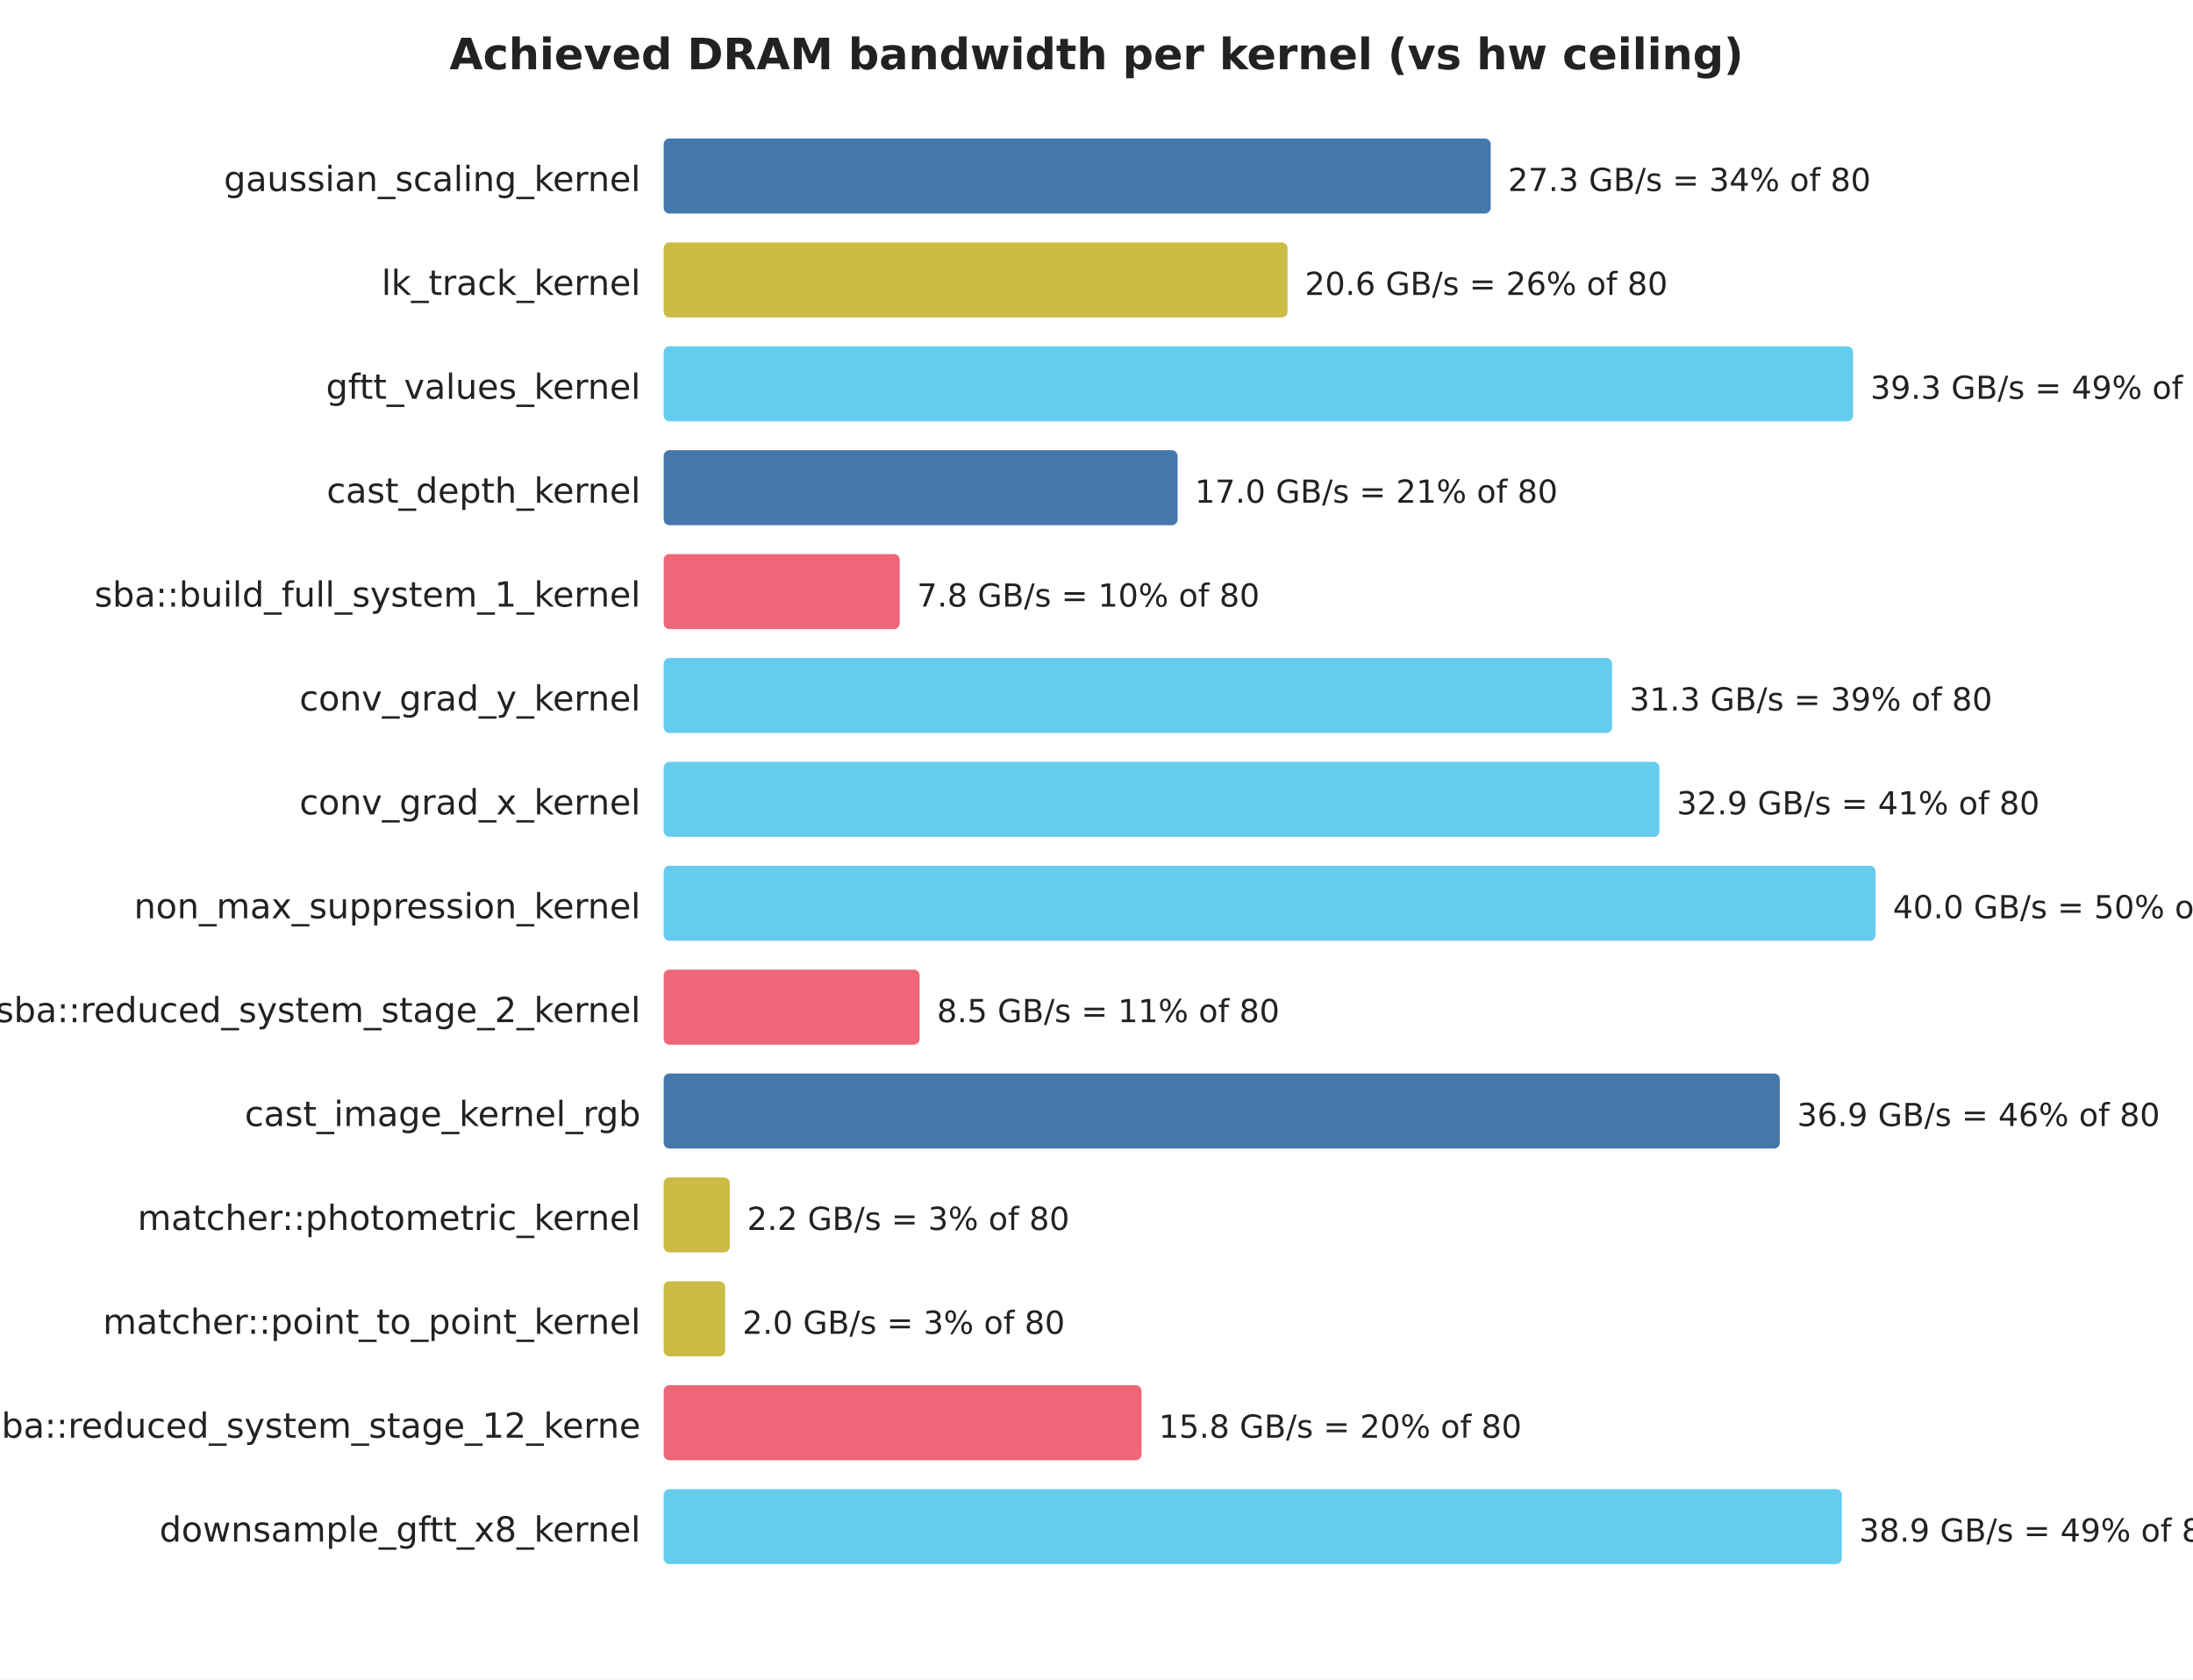
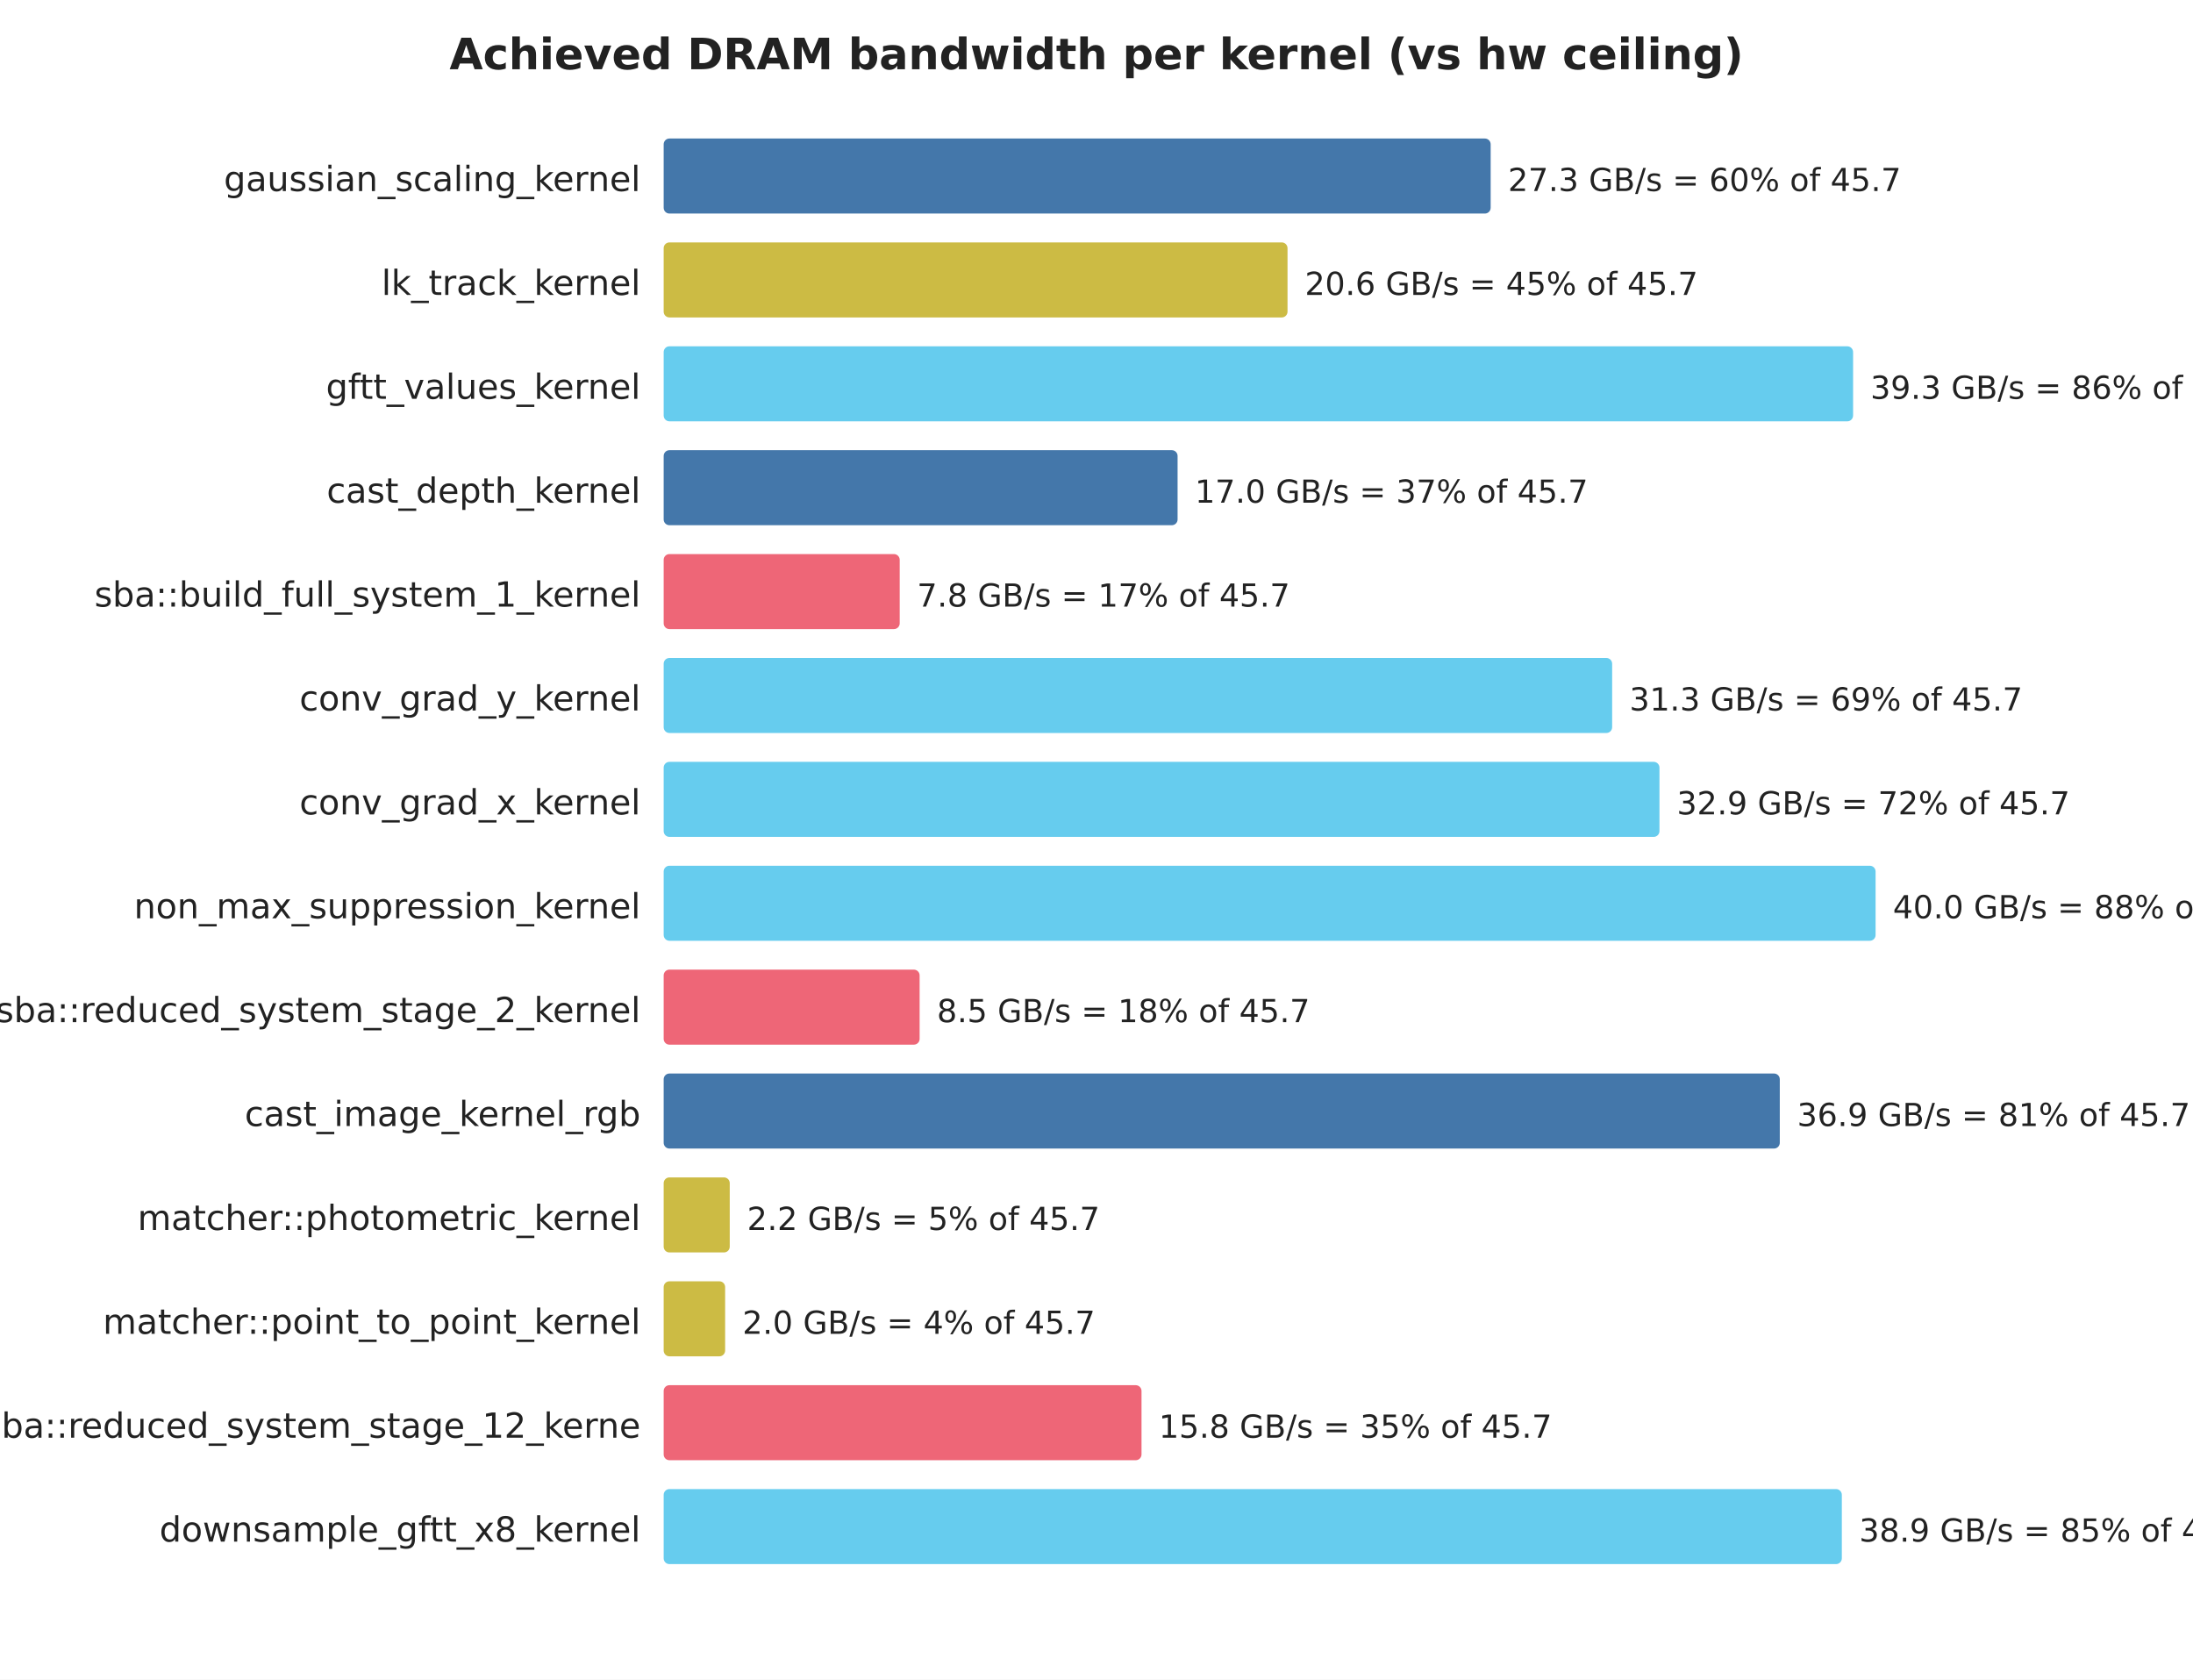
<svg xmlns="http://www.w3.org/2000/svg" viewBox="0 0 760 582" width="760" height="582">
  <rect width="760" height="582" fill="white" />
  <text x="380.0" y="24.0" font-size="15" fill="#222" text-anchor="middle" font-family="DejaVu Sans, Helvetica, Arial, sans-serif" font-weight="bold">Achieved DRAM bandwidth per kernel (vs hw ceiling)</text>
  <text x="222.0" y="66.2" font-size="12" fill="#222" text-anchor="end" font-family="DejaVu Sans, Helvetica, Arial, sans-serif">gaussian_scaling_kernel</text>
  <rect x="230" y="48" width="286.6" height="26" fill="#4477aa" rx="2" />
-   <text x="522.6" y="66.2" font-size="11" fill="#222" text-anchor="start" font-family="DejaVu Sans, Helvetica, Arial, sans-serif">27.3 GB/s = 34% of 80</text>
+   <text x="522.6" y="66.2" font-size="11" fill="#222" text-anchor="start" font-family="DejaVu Sans, Helvetica, Arial, sans-serif">27.3 GB/s = 60% of 45.7</text>
  <text x="222.0" y="102.2" font-size="12" fill="#222" text-anchor="end" font-family="DejaVu Sans, Helvetica, Arial, sans-serif">lk_track_kernel</text>
  <rect x="230" y="84" width="216.2" height="26" fill="#ccbb44" rx="2" />
-   <text x="452.2" y="102.2" font-size="11" fill="#222" text-anchor="start" font-family="DejaVu Sans, Helvetica, Arial, sans-serif">20.6 GB/s = 26% of 80</text>
+   <text x="452.2" y="102.2" font-size="11" fill="#222" text-anchor="start" font-family="DejaVu Sans, Helvetica, Arial, sans-serif">20.6 GB/s = 45% of 45.7</text>
  <text x="222.0" y="138.2" font-size="12" fill="#222" text-anchor="end" font-family="DejaVu Sans, Helvetica, Arial, sans-serif">gftt_values_kernel</text>
  <rect x="230" y="120" width="412.2" height="26" fill="#66ccee" rx="2" />
-   <text x="648.2" y="138.2" font-size="11" fill="#222" text-anchor="start" font-family="DejaVu Sans, Helvetica, Arial, sans-serif">39.3 GB/s = 49% of 80</text>
+   <text x="648.2" y="138.2" font-size="11" fill="#222" text-anchor="start" font-family="DejaVu Sans, Helvetica, Arial, sans-serif">39.3 GB/s = 86% of 45.7</text>
  <text x="222.0" y="174.2" font-size="12" fill="#222" text-anchor="end" font-family="DejaVu Sans, Helvetica, Arial, sans-serif">cast_depth_kernel</text>
  <rect x="230" y="156" width="178.1" height="26" fill="#4477aa" rx="2" />
-   <text x="414.1" y="174.2" font-size="11" fill="#222" text-anchor="start" font-family="DejaVu Sans, Helvetica, Arial, sans-serif">17.0 GB/s = 21% of 80</text>
+   <text x="414.1" y="174.2" font-size="11" fill="#222" text-anchor="start" font-family="DejaVu Sans, Helvetica, Arial, sans-serif">17.0 GB/s = 37% of 45.7</text>
  <text x="222.0" y="210.2" font-size="12" fill="#222" text-anchor="end" font-family="DejaVu Sans, Helvetica, Arial, sans-serif">sba::build_full_system_1_kernel</text>
  <rect x="230" y="192" width="81.8" height="26" fill="#ee6677" rx="2" />
-   <text x="317.8" y="210.2" font-size="11" fill="#222" text-anchor="start" font-family="DejaVu Sans, Helvetica, Arial, sans-serif">7.8 GB/s = 10% of 80</text>
+   <text x="317.8" y="210.2" font-size="11" fill="#222" text-anchor="start" font-family="DejaVu Sans, Helvetica, Arial, sans-serif">7.8 GB/s = 17% of 45.7</text>
  <text x="222.0" y="246.2" font-size="12" fill="#222" text-anchor="end" font-family="DejaVu Sans, Helvetica, Arial, sans-serif">conv_grad_y_kernel</text>
  <rect x="230" y="228" width="328.7" height="26" fill="#66ccee" rx="2" />
-   <text x="564.7" y="246.2" font-size="11" fill="#222" text-anchor="start" font-family="DejaVu Sans, Helvetica, Arial, sans-serif">31.3 GB/s = 39% of 80</text>
+   <text x="564.7" y="246.2" font-size="11" fill="#222" text-anchor="start" font-family="DejaVu Sans, Helvetica, Arial, sans-serif">31.3 GB/s = 69% of 45.7</text>
  <text x="222.0" y="282.2" font-size="12" fill="#222" text-anchor="end" font-family="DejaVu Sans, Helvetica, Arial, sans-serif">conv_grad_x_kernel</text>
  <rect x="230" y="264" width="345.1" height="26" fill="#66ccee" rx="2" />
-   <text x="581.1" y="282.2" font-size="11" fill="#222" text-anchor="start" font-family="DejaVu Sans, Helvetica, Arial, sans-serif">32.9 GB/s = 41% of 80</text>
+   <text x="581.1" y="282.2" font-size="11" fill="#222" text-anchor="start" font-family="DejaVu Sans, Helvetica, Arial, sans-serif">32.9 GB/s = 72% of 45.7</text>
  <text x="222.0" y="318.2" font-size="12" fill="#222" text-anchor="end" font-family="DejaVu Sans, Helvetica, Arial, sans-serif">non_max_suppression_kernel</text>
  <rect x="230" y="300" width="420.0" height="26" fill="#66ccee" rx="2" />
-   <text x="656.0" y="318.2" font-size="11" fill="#222" text-anchor="start" font-family="DejaVu Sans, Helvetica, Arial, sans-serif">40.0 GB/s = 50% of 80</text>
+   <text x="656.0" y="318.2" font-size="11" fill="#222" text-anchor="start" font-family="DejaVu Sans, Helvetica, Arial, sans-serif">40.0 GB/s = 88% of 45.7</text>
  <text x="222.0" y="354.2" font-size="12" fill="#222" text-anchor="end" font-family="DejaVu Sans, Helvetica, Arial, sans-serif">sba::reduced_system_stage_2_kernel</text>
  <rect x="230" y="336" width="88.7" height="26" fill="#ee6677" rx="2" />
-   <text x="324.7" y="354.2" font-size="11" fill="#222" text-anchor="start" font-family="DejaVu Sans, Helvetica, Arial, sans-serif">8.5 GB/s = 11% of 80</text>
+   <text x="324.7" y="354.2" font-size="11" fill="#222" text-anchor="start" font-family="DejaVu Sans, Helvetica, Arial, sans-serif">8.5 GB/s = 18% of 45.7</text>
  <text x="222.0" y="390.2" font-size="12" fill="#222" text-anchor="end" font-family="DejaVu Sans, Helvetica, Arial, sans-serif">cast_image_kernel_rgb</text>
  <rect x="230" y="372" width="386.8" height="26" fill="#4477aa" rx="2" />
-   <text x="622.8" y="390.2" font-size="11" fill="#222" text-anchor="start" font-family="DejaVu Sans, Helvetica, Arial, sans-serif">36.9 GB/s = 46% of 80</text>
+   <text x="622.8" y="390.2" font-size="11" fill="#222" text-anchor="start" font-family="DejaVu Sans, Helvetica, Arial, sans-serif">36.9 GB/s = 81% of 45.7</text>
  <text x="222.0" y="426.2" font-size="12" fill="#222" text-anchor="end" font-family="DejaVu Sans, Helvetica, Arial, sans-serif">matcher::photometric_kernel</text>
  <rect x="230" y="408" width="22.9" height="26" fill="#ccbb44" rx="2" />
-   <text x="258.9" y="426.2" font-size="11" fill="#222" text-anchor="start" font-family="DejaVu Sans, Helvetica, Arial, sans-serif">2.2 GB/s = 3% of 80</text>
+   <text x="258.9" y="426.2" font-size="11" fill="#222" text-anchor="start" font-family="DejaVu Sans, Helvetica, Arial, sans-serif">2.2 GB/s = 5% of 45.7</text>
  <text x="222.0" y="462.2" font-size="12" fill="#222" text-anchor="end" font-family="DejaVu Sans, Helvetica, Arial, sans-serif">matcher::point_to_point_kernel</text>
  <rect x="230" y="444" width="21.3" height="26" fill="#ccbb44" rx="2" />
-   <text x="257.3" y="462.2" font-size="11" fill="#222" text-anchor="start" font-family="DejaVu Sans, Helvetica, Arial, sans-serif">2.0 GB/s = 3% of 80</text>
+   <text x="257.3" y="462.2" font-size="11" fill="#222" text-anchor="start" font-family="DejaVu Sans, Helvetica, Arial, sans-serif">2.0 GB/s = 4% of 45.7</text>
  <text x="222.0" y="498.2" font-size="12" fill="#222" text-anchor="end" font-family="DejaVu Sans, Helvetica, Arial, sans-serif">sba::reduced_system_stage_12_kerne</text>
  <rect x="230" y="480" width="165.6" height="26" fill="#ee6677" rx="2" />
-   <text x="401.6" y="498.2" font-size="11" fill="#222" text-anchor="start" font-family="DejaVu Sans, Helvetica, Arial, sans-serif">15.8 GB/s = 20% of 80</text>
+   <text x="401.6" y="498.2" font-size="11" fill="#222" text-anchor="start" font-family="DejaVu Sans, Helvetica, Arial, sans-serif">15.8 GB/s = 35% of 45.7</text>
  <text x="222.0" y="534.2" font-size="12" fill="#222" text-anchor="end" font-family="DejaVu Sans, Helvetica, Arial, sans-serif">downsample_gftt_x8_kernel</text>
  <rect x="230" y="516" width="408.3" height="26" fill="#66ccee" rx="2" />
-   <text x="644.3" y="534.2" font-size="11" fill="#222" text-anchor="start" font-family="DejaVu Sans, Helvetica, Arial, sans-serif">38.9 GB/s = 49% of 80</text>
+   <text x="644.3" y="534.2" font-size="11" fill="#222" text-anchor="start" font-family="DejaVu Sans, Helvetica, Arial, sans-serif">38.9 GB/s = 85% of 45.7</text>
</svg>
